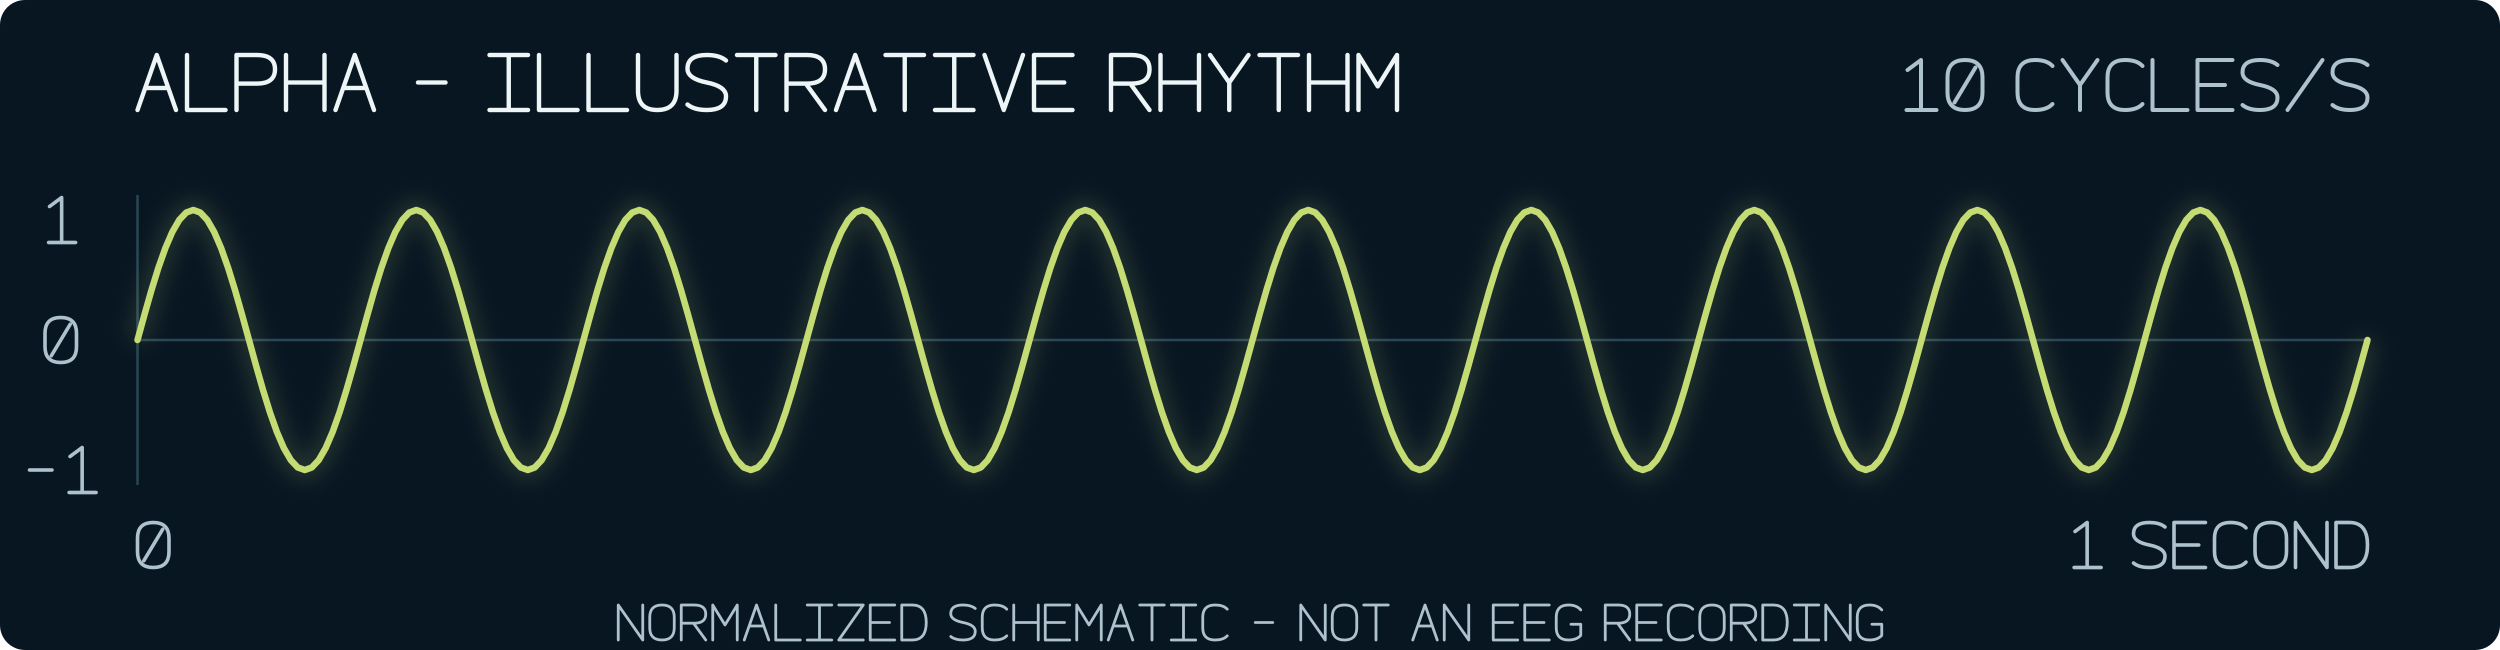
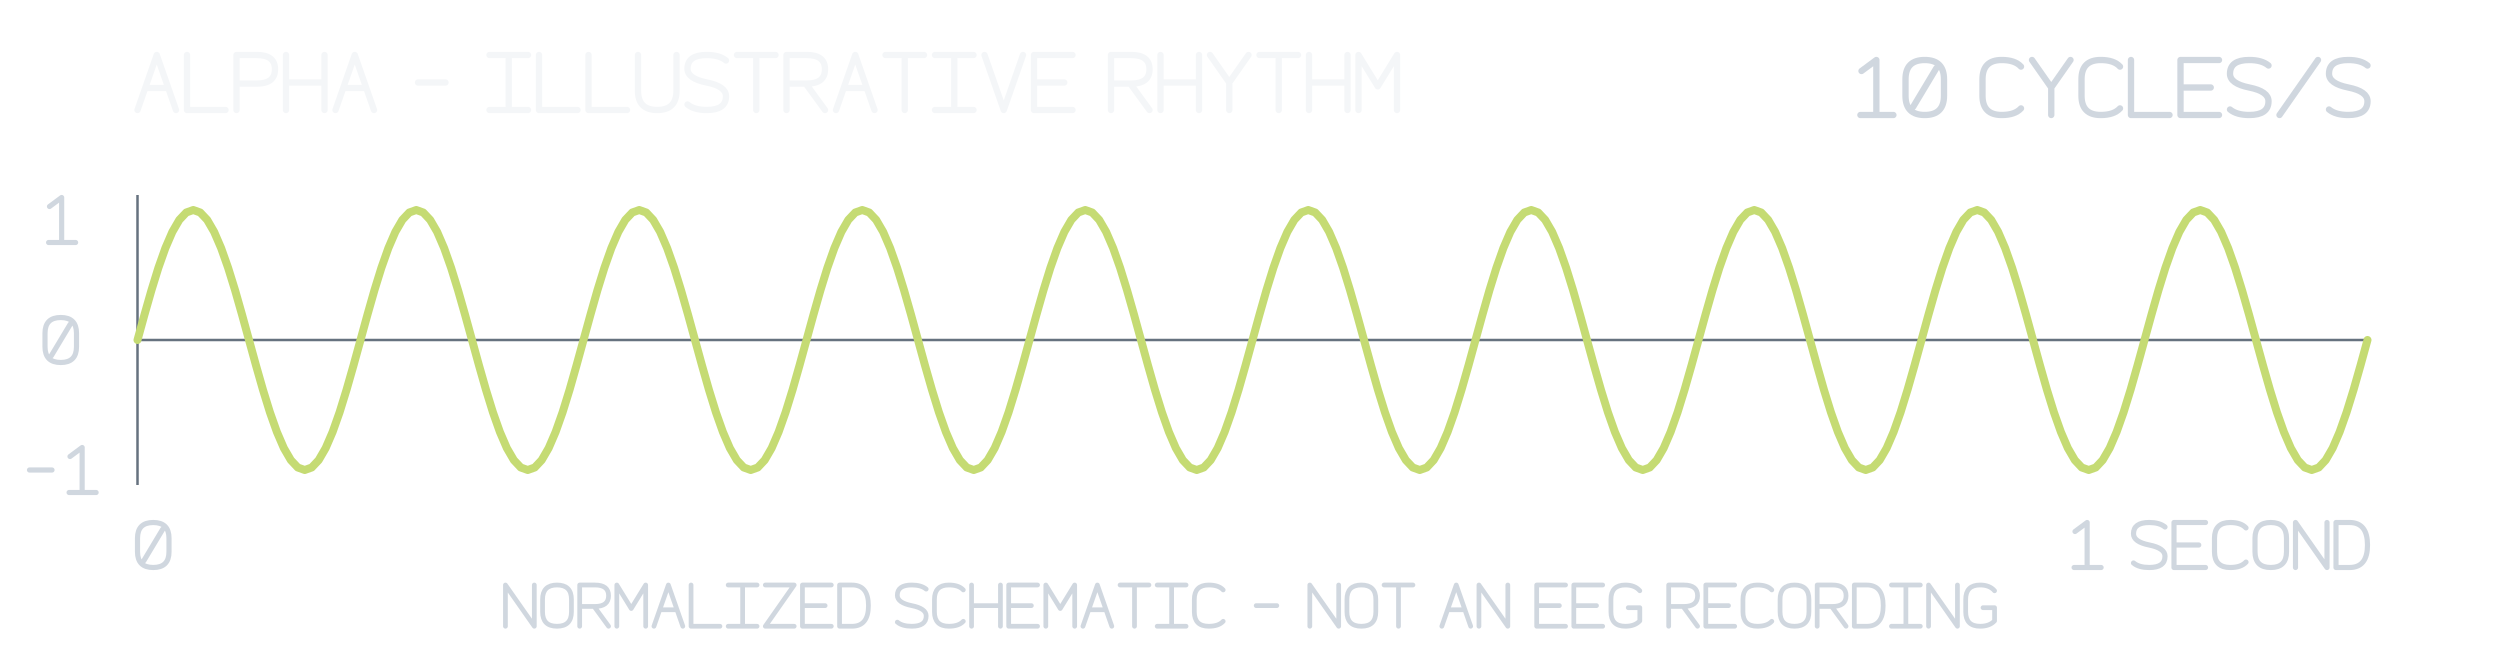
<svg xmlns="http://www.w3.org/2000/svg" xmlns:xlink="http://www.w3.org/1999/xlink" width="1000" height="260" viewBox="0 0 1000 260" role="img" aria-labelledby="title desc">
  <defs>
    <path id="g65" d="M0 10L3.5 0L7 10M1.4 6H5.6" />
    <path id="g66" d="M0 10V0H3.8Q7 0 7 2.5Q7 5 3.8 5H0M3.8 5Q7 5 7 7.5Q7 10 3.8 10H0" />
    <path id="g67" d="M7 1.2Q5.9 0 3.5 0Q0 0 0 3.5V6.5Q0 10 3.5 10Q5.9 10 7 8.8" />
    <path id="g68" d="M0 0V10H3Q7 10 7 5Q7 0 3 0Z" />
    <path id="g69" d="M7 0H0V10H7M0 5H5.5" />
    <path id="g70" d="M7 0H0V10M0 5H5.5" />
    <path id="g71" d="M7 1.4Q5.8 0 3.5 0Q0 0 0 3.5V6.5Q0 10 3.5 10Q5.8 10 7 8.7V5.5H4.2" />
    <path id="g72" d="M0 0V10M7 0V10M0 5H7" />
    <path id="g73" d="M0 0H7M3.5 0V10M0 10H7" />
    <path id="g74" d="M0 0H7V7Q7 10 3.5 10Q0 10 0 7" />
    <path id="g75" d="M0 0V10M7 0L0 6M2.9 3.5L7 10" />
    <path id="g76" d="M0 0V10H7" />
    <path id="g77" d="M0 10V0L3.5 5.7L7 0V10" />
    <path id="g78" d="M0 10V0L7 10V0" />
    <path id="g79" d="M3.5 0Q0 0 0 3.5V6.5Q0 10 3.5 10Q7 10 7 6.5V3.5Q7 0 3.5 0Z" />
    <path id="g80" d="M0 10V0H3.7Q7 0 7 2.6Q7 5.2 3.7 5.2H0" />
    <path id="g81" d="M3.5 0Q0 0 0 3.5V6.5Q0 10 3.5 10Q7 10 7 6.5V3.5Q7 0 3.5 0M4.5 7L8 11" />
    <path id="g82" d="M0 10V0H3.7Q7 0 7 2.6Q7 5.2 3.7 5.2H0M3.5 5.2L7 10" />
    <path id="g83" d="M7 1Q5.8 0 3.5 0Q0 0 0 2.5Q0 4.3 3.5 5Q7 5.7 7 7.5Q7 10 3.5 10Q1.2 10 0 9" />
    <path id="g84" d="M0 0H7M3.5 0V10" />
    <path id="g85" d="M0 0V6.5Q0 10 3.5 10Q7 10 7 6.5V0" />
    <path id="g86" d="M0 0L3.5 10L7 0" />
    <path id="g87" d="M0 0L1.5 10L3.5 4.5L5.5 10L7 0" />
    <path id="g88" d="M0 0L7 10M7 0L0 10" />
    <path id="g89" d="M0 0L3.5 5L7 0M3.5 5V10" />
    <path id="g90" d="M0 0H7L0 10H7" />
    <path id="g48" d="M3.5 0Q0 0 0 3.5V6.5Q0 10 3.5 10Q7 10 7 6.5V3.5Q7 0 3.5 0ZM1.4 8.5L5.6 1.5" />
    <path id="g49" d="M1 2L3.7 0V10M0.8 10H6.8" />
    <path id="g50" d="M0 2.4Q0 0 3.5 0Q7 0 7 2.6Q7 4.3 4.7 6L0 10H7" />
    <path id="g51" d="M0 1Q1.1 0 3.5 0Q7 0 7 2.5Q7 5 3.5 5M2.7 5Q7 5 7 7.5Q7 10 3.5 10Q1.1 10 0 9" />
    <path id="g52" d="M5.5 10V0L0 6.7H7" />
    <path id="g53" d="M7 0H0V4.8H3.5Q7 4.8 7 7.4Q7 10 3.5 10Q1.1 10 0 9" />
    <path id="g54" d="M6.7 1Q5.8 0 3.5 0Q0 0 0 4V6.8Q0 10 3.5 10Q7 10 7 7Q7 4.5 3.5 4.5H0" />
    <path id="g55" d="M0 0H7L2 10" />
    <path id="g56" d="M3.5 0Q0 0 0 2.5Q0 5 3.5 5Q7 5 7 2.5Q7 0 3.5 0ZM3.5 5Q0 5 0 7.5Q0 10 3.5 10Q7 10 7 7.5Q7 5 3.5 5Z" />
    <path id="g57" d="M7 5.5H3.5Q0 5.5 0 2.8Q0 0 3.5 0Q7 0 7 3.3V6Q7 10 3.5 10Q1.2 10 0.3 9" />
    <path id="g45" d="M1 5H6" />
    <path id="g46" d="M3.4 9.5L3.6 9.5" />
    <path id="g44" d="M3.8 9L2.8 11" />
    <path id="g58" d="M3.4 2.3L3.6 2.3M3.4 7.7L3.6 7.7" />
    <path id="g47" d="M0 10L7 0" />
    <path id="g60" d="M6.5 1L0.5 5L6.5 9" />
    <path id="g62" d="M0.5 1L6.5 5L0.5 9" />
    <path id="g40" d="M5.5 0Q1.5 5 5.5 10" />
    <path id="g41" d="M1.5 0Q5.5 5 1.5 10" />
    <path id="g43" d="M0 5H7M3.5 1.5V8.5" />
-     <filter id="wave-glow" x="-20%" y="-100%" width="140%" height="300%">
-       <feGaussianBlur stdDeviation="4" />
-     </filter>
  </defs>
-   <rect width="1000" height="260" rx="10" fill="#081622" />
-   <g data-lettering="ALPHA - ILLUSTRATIVE RHYTHM" aria-label="ALPHA - ILLUSTRATIVE RHYTHM" transform="translate(55.000 22) scale(2.2)" fill="none" stroke="#edf5f7" stroke-width=".8" stroke-linecap="round" stroke-linejoin="round">
+   <g data-lettering="ALPHA - ILLUSTRATIVE RHYTHM" aria-label="ALPHA - ILLUSTRATIVE RHYTHM" transform="translate(55.000 22) scale(2.2)" fill="none" stroke="#f4f6f8" stroke-width="1.15" stroke-linecap="round" stroke-linejoin="round">
    <use xlink:href="#g65" x="0" />
    <use xlink:href="#g76" x="9" />
    <use xlink:href="#g80" x="18" />
    <use xlink:href="#g72" x="27" />
    <use xlink:href="#g65" x="36" />
    <use xlink:href="#g45" x="50" />
    <use xlink:href="#g73" x="64" />
    <use xlink:href="#g76" x="73" />
    <use xlink:href="#g76" x="82" />
    <use xlink:href="#g85" x="91" />
    <use xlink:href="#g83" x="100" />
    <use xlink:href="#g84" x="109" />
    <use xlink:href="#g82" x="118" />
    <use xlink:href="#g65" x="127" />
    <use xlink:href="#g84" x="136" />
    <use xlink:href="#g73" x="145" />
    <use xlink:href="#g86" x="154" />
    <use xlink:href="#g69" x="163" />
    <use xlink:href="#g82" x="177" />
    <use xlink:href="#g72" x="186" />
    <use xlink:href="#g89" x="195" />
    <use xlink:href="#g84" x="204" />
    <use xlink:href="#g72" x="213" />
    <use xlink:href="#g77" x="222" />
  </g>
-   <g data-lettering="10 CYCLES/S" aria-label="10 CYCLES/S" transform="translate(761.000 24) scale(2)" fill="none" stroke="#aec2ce" stroke-width=".8" stroke-linecap="round" stroke-linejoin="round">
+   <g data-lettering="10 CYCLES/S" aria-label="10 CYCLES/S" transform="translate(742.400 24) scale(2.2)" fill="none" stroke="#d0d7df" stroke-width="1.15" stroke-linecap="round" stroke-linejoin="round">
    <use xlink:href="#g49" x="0" />
    <use xlink:href="#g48" x="9" />
    <use xlink:href="#g67" x="23" />
    <use xlink:href="#g89" x="32" />
    <use xlink:href="#g67" x="41" />
    <use xlink:href="#g76" x="50" />
    <use xlink:href="#g69" x="59" />
    <use xlink:href="#g83" x="68" />
    <use xlink:href="#g47" x="77" />
    <use xlink:href="#g83" x="86" />
  </g>
-   <path d="M55 78V194 M55 136H947" stroke="#294655" fill="none" />
-   <path d="M55.00 136.00 L57.79 125.86 L60.58 116.10 L63.36 107.11 L66.15 99.23 L68.94 92.76 L71.72 87.96 L74.51 85.00 L77.30 84.00 L80.09 85.00 L82.88 87.96 L85.66 92.76 L88.45 99.23 L91.24 107.11 L94.03 116.10 L96.81 125.86 L99.60 136.00 L102.39 146.14 L105.18 155.90 L107.96 164.89 L110.75 172.77 L113.54 179.24 L116.33 184.04 L119.11 187.00 L121.90 188.00 L124.69 187.00 L127.48 184.04 L130.26 179.24 L133.05 172.77 L135.84 164.89 L138.62 155.90 L141.41 146.14 L144.20 136.00 L146.99 125.86 L149.77 116.10 L152.56 107.11 L155.35 99.23 L158.14 92.76 L160.93 87.96 L163.71 85.00 L166.50 84.00 L169.29 85.00 L172.07 87.96 L174.86 92.76 L177.65 99.23 L180.44 107.11 L183.22 116.10 L186.01 125.86 L188.80 136.00 L191.59 146.14 L194.38 155.90 L197.16 164.89 L199.95 172.77 L202.74 179.24 L205.53 184.04 L208.31 187.00 L211.10 188.00 L213.89 187.00 L216.67 184.04 L219.46 179.24 L222.25 172.77 L225.04 164.89 L227.83 155.90 L230.61 146.14 L233.40 136.00 L236.19 125.86 L238.97 116.10 L241.76 107.11 L244.55 99.23 L247.34 92.76 L250.12 87.96 L252.91 85.00 L255.70 84.00 L258.49 85.00 L261.27 87.96 L264.06 92.76 L266.85 99.23 L269.64 107.11 L272.42 116.10 L275.21 125.86 L278.00 136.00 L280.79 146.14 L283.57 155.90 L286.36 164.89 L289.15 172.77 L291.94 179.24 L294.73 184.04 L297.51 187.00 L300.30 188.00 L303.09 187.00 L305.88 184.04 L308.66 179.24 L311.45 172.77 L314.24 164.89 L317.03 155.90 L319.81 146.14 L322.60 136.00 L325.39 125.86 L328.18 116.10 L330.96 107.11 L333.75 99.23 L336.54 92.76 L339.32 87.96 L342.11 85.00 L344.90 84.00 L347.69 85.00 L350.47 87.96 L353.26 92.76 L356.05 99.23 L358.84 107.11 L361.62 116.10 L364.41 125.86 L367.20 136.00 L369.99 146.14 L372.78 155.90 L375.56 164.89 L378.35 172.77 L381.14 179.24 L383.93 184.04 L386.71 187.00 L389.50 188.00 L392.29 187.00 L395.07 184.04 L397.86 179.24 L400.65 172.77 L403.44 164.89 L406.22 155.90 L409.01 146.14 L411.80 136.00 L414.59 125.86 L417.38 116.10 L420.16 107.11 L422.95 99.23 L425.74 92.76 L428.53 87.96 L431.31 85.00 L434.10 84.00 L436.89 85.00 L439.68 87.96 L442.46 92.76 L445.25 99.23 L448.04 107.11 L450.82 116.10 L453.61 125.86 L456.40 136.00 L459.19 146.14 L461.97 155.90 L464.76 164.89 L467.55 172.77 L470.34 179.24 L473.12 184.04 L475.91 187.00 L478.70 188.00 L481.49 187.00 L484.28 184.04 L487.06 179.24 L489.85 172.77 L492.64 164.89 L495.43 155.90 L498.21 146.14 L501.00 136.00 L503.79 125.86 L506.57 116.10 L509.36 107.11 L512.15 99.23 L514.94 92.76 L517.73 87.96 L520.51 85.00 L523.30 84.00 L526.09 85.00 L528.88 87.96 L531.66 92.76 L534.45 99.23 L537.24 107.11 L540.02 116.10 L542.81 125.86 L545.60 136.00 L548.39 146.14 L551.17 155.90 L553.96 164.89 L556.75 172.77 L559.54 179.24 L562.33 184.04 L565.11 187.00 L567.90 188.00 L570.69 187.00 L573.48 184.04 L576.26 179.24 L579.05 172.77 L581.84 164.89 L584.62 155.90 L587.41 146.14 L590.20 136.00 L592.99 125.86 L595.77 116.10 L598.56 107.11 L601.35 99.23 L604.14 92.76 L606.93 87.96 L609.71 85.00 L612.50 84.00 L615.29 85.00 L618.07 87.96 L620.86 92.76 L623.65 99.23 L626.44 107.11 L629.23 116.10 L632.01 125.86 L634.80 136.00 L637.59 146.14 L640.38 155.90 L643.16 164.89 L645.95 172.77 L648.74 179.24 L651.52 184.04 L654.31 187.00 L657.10 188.00 L659.89 187.00 L662.68 184.04 L665.46 179.24 L668.25 172.77 L671.04 164.89 L673.82 155.90 L676.61 146.14 L679.40 136.00 L682.19 125.86 L684.98 116.10 L687.76 107.11 L690.55 99.23 L693.34 92.76 L696.12 87.96 L698.91 85.00 L701.70 84.00 L704.49 85.00 L707.27 87.96 L710.06 92.76 L712.85 99.23 L715.64 107.11 L718.43 116.10 L721.21 125.86 L724.00 136.00 L726.79 146.14 L729.57 155.90 L732.36 164.89 L735.15 172.77 L737.94 179.24 L740.73 184.04 L743.51 187.00 L746.30 188.00 L749.09 187.00 L751.88 184.04 L754.66 179.24 L757.45 172.77 L760.24 164.89 L763.02 155.90 L765.81 146.14 L768.60 136.00 L771.39 125.86 L774.18 116.10 L776.96 107.11 L779.75 99.23 L782.54 92.76 L785.32 87.96 L788.11 85.00 L790.90 84.00 L793.69 85.00 L796.48 87.96 L799.26 92.76 L802.05 99.23 L804.84 107.11 L807.62 116.10 L810.41 125.86 L813.20 136.00 L815.99 146.14 L818.77 155.90 L821.56 164.89 L824.35 172.77 L827.14 179.24 L829.93 184.04 L832.71 187.00 L835.50 188.00 L838.29 187.00 L841.07 184.04 L843.86 179.24 L846.65 172.77 L849.44 164.89 L852.23 155.90 L855.01 146.14 L857.80 136.00 L860.59 125.86 L863.38 116.10 L866.16 107.11 L868.95 99.23 L871.74 92.76 L874.52 87.96 L877.31 85.00 L880.10 84.00 L882.89 85.00 L885.68 87.96 L888.46 92.76 L891.25 99.23 L894.04 107.11 L896.82 116.10 L899.61 125.86 L902.40 136.00 L905.19 146.14 L907.98 155.90 L910.76 164.89 L913.55 172.77 L916.34 179.24 L919.12 184.04 L921.91 187.00 L924.70 188.00 L927.49 187.00 L930.27 184.04 L933.06 179.24 L935.85 172.77 L938.64 164.89 L941.43 155.90 L944.21 146.14 L947.00 136.00" stroke="#c5db73" stroke-width="8" opacity=".16" fill="none" filter="url(#wave-glow)" />
-   <path data-wave="alpha" data-example-hz="10" d="M55.00 136.00 L57.79 125.86 L60.58 116.10 L63.36 107.11 L66.15 99.23 L68.94 92.76 L71.72 87.96 L74.51 85.00 L77.30 84.00 L80.09 85.00 L82.88 87.96 L85.66 92.76 L88.45 99.23 L91.24 107.11 L94.03 116.10 L96.81 125.86 L99.60 136.00 L102.39 146.14 L105.18 155.90 L107.96 164.89 L110.75 172.77 L113.54 179.24 L116.33 184.04 L119.11 187.00 L121.90 188.00 L124.69 187.00 L127.48 184.04 L130.26 179.24 L133.05 172.77 L135.84 164.89 L138.62 155.90 L141.41 146.14 L144.20 136.00 L146.99 125.86 L149.77 116.10 L152.56 107.11 L155.35 99.23 L158.14 92.76 L160.93 87.96 L163.71 85.00 L166.50 84.00 L169.29 85.00 L172.07 87.96 L174.86 92.76 L177.65 99.23 L180.44 107.11 L183.22 116.10 L186.01 125.86 L188.80 136.00 L191.59 146.14 L194.38 155.90 L197.16 164.89 L199.95 172.77 L202.74 179.24 L205.53 184.04 L208.31 187.00 L211.10 188.00 L213.89 187.00 L216.67 184.04 L219.46 179.24 L222.25 172.77 L225.04 164.89 L227.83 155.90 L230.61 146.14 L233.40 136.00 L236.19 125.86 L238.97 116.10 L241.76 107.11 L244.55 99.23 L247.34 92.76 L250.12 87.96 L252.91 85.00 L255.70 84.00 L258.49 85.00 L261.27 87.96 L264.06 92.76 L266.85 99.23 L269.64 107.11 L272.42 116.10 L275.21 125.86 L278.00 136.00 L280.79 146.14 L283.57 155.90 L286.36 164.89 L289.15 172.77 L291.94 179.24 L294.73 184.04 L297.51 187.00 L300.30 188.00 L303.09 187.00 L305.88 184.04 L308.66 179.24 L311.45 172.77 L314.24 164.89 L317.03 155.90 L319.81 146.14 L322.60 136.00 L325.39 125.86 L328.18 116.10 L330.96 107.11 L333.75 99.23 L336.54 92.76 L339.32 87.96 L342.11 85.00 L344.90 84.00 L347.69 85.00 L350.47 87.96 L353.26 92.76 L356.05 99.23 L358.84 107.11 L361.62 116.10 L364.41 125.86 L367.20 136.00 L369.99 146.14 L372.78 155.90 L375.56 164.89 L378.35 172.77 L381.14 179.24 L383.93 184.04 L386.71 187.00 L389.50 188.00 L392.29 187.00 L395.07 184.04 L397.86 179.24 L400.65 172.77 L403.44 164.89 L406.22 155.90 L409.01 146.14 L411.80 136.00 L414.59 125.86 L417.38 116.10 L420.16 107.11 L422.95 99.23 L425.74 92.76 L428.53 87.96 L431.31 85.00 L434.10 84.00 L436.89 85.00 L439.68 87.96 L442.46 92.76 L445.25 99.23 L448.04 107.11 L450.82 116.10 L453.61 125.86 L456.40 136.00 L459.19 146.14 L461.97 155.90 L464.76 164.89 L467.55 172.77 L470.34 179.24 L473.12 184.04 L475.91 187.00 L478.70 188.00 L481.49 187.00 L484.28 184.04 L487.06 179.24 L489.85 172.77 L492.64 164.89 L495.43 155.90 L498.21 146.14 L501.00 136.00 L503.79 125.86 L506.57 116.10 L509.36 107.11 L512.15 99.23 L514.94 92.76 L517.73 87.96 L520.51 85.00 L523.30 84.00 L526.09 85.00 L528.88 87.96 L531.66 92.76 L534.45 99.23 L537.24 107.11 L540.02 116.10 L542.81 125.86 L545.60 136.00 L548.39 146.14 L551.17 155.90 L553.96 164.89 L556.75 172.77 L559.54 179.24 L562.33 184.04 L565.11 187.00 L567.90 188.00 L570.69 187.00 L573.48 184.04 L576.26 179.24 L579.05 172.77 L581.84 164.89 L584.62 155.90 L587.41 146.14 L590.20 136.00 L592.99 125.86 L595.77 116.10 L598.56 107.11 L601.35 99.23 L604.14 92.76 L606.93 87.96 L609.71 85.00 L612.50 84.00 L615.29 85.00 L618.07 87.96 L620.86 92.76 L623.65 99.23 L626.44 107.11 L629.23 116.10 L632.01 125.86 L634.80 136.00 L637.59 146.14 L640.38 155.90 L643.16 164.89 L645.95 172.77 L648.74 179.24 L651.52 184.04 L654.31 187.00 L657.10 188.00 L659.89 187.00 L662.68 184.04 L665.46 179.24 L668.25 172.77 L671.04 164.89 L673.82 155.90 L676.61 146.14 L679.40 136.00 L682.19 125.86 L684.98 116.10 L687.76 107.11 L690.55 99.23 L693.34 92.76 L696.12 87.96 L698.91 85.00 L701.70 84.00 L704.49 85.00 L707.27 87.96 L710.06 92.76 L712.85 99.23 L715.64 107.11 L718.43 116.10 L721.21 125.86 L724.00 136.00 L726.79 146.14 L729.57 155.90 L732.36 164.89 L735.15 172.77 L737.94 179.24 L740.73 184.04 L743.51 187.00 L746.30 188.00 L749.09 187.00 L751.88 184.04 L754.66 179.24 L757.45 172.77 L760.24 164.89 L763.02 155.90 L765.81 146.14 L768.60 136.00 L771.39 125.86 L774.18 116.10 L776.96 107.11 L779.75 99.23 L782.54 92.76 L785.32 87.96 L788.11 85.00 L790.90 84.00 L793.69 85.00 L796.48 87.96 L799.26 92.76 L802.05 99.23 L804.84 107.11 L807.62 116.10 L810.41 125.86 L813.20 136.00 L815.99 146.14 L818.77 155.90 L821.56 164.89 L824.35 172.77 L827.14 179.24 L829.93 184.04 L832.71 187.00 L835.50 188.00 L838.29 187.00 L841.07 184.04 L843.86 179.24 L846.65 172.77 L849.44 164.89 L852.23 155.90 L855.01 146.14 L857.80 136.00 L860.59 125.86 L863.38 116.10 L866.16 107.11 L868.95 99.23 L871.74 92.76 L874.52 87.96 L877.31 85.00 L880.10 84.00 L882.89 85.00 L885.68 87.96 L888.46 92.76 L891.25 99.23 L894.04 107.11 L896.82 116.10 L899.61 125.86 L902.40 136.00 L905.19 146.14 L907.98 155.90 L910.76 164.89 L913.55 172.77 L916.34 179.24 L919.12 184.04 L921.91 187.00 L924.70 188.00 L927.49 187.00 L930.27 184.04 L933.06 179.24 L935.85 172.77 L938.64 164.89 L941.43 155.90 L944.21 146.14 L947.00 136.00" stroke="#c5db73" stroke-width="2.6" stroke-linecap="round" stroke-linejoin="round" fill="none" />
-   <g data-lettering="1" aria-label="1" transform="translate(18.000 79) scale(1.8)" fill="none" stroke="#aec2ce" stroke-width=".8" stroke-linecap="round" stroke-linejoin="round">
+   <path d="M55 78V194 M55 136H947" stroke="#66727f" fill="none" />
+   <path data-wave="alpha" data-example-hz="10" d="M55.00 136.00 L57.79 125.86 L60.58 116.10 L63.36 107.11 L66.15 99.23 L68.94 92.76 L71.72 87.96 L74.51 85.00 L77.30 84.00 L80.09 85.00 L82.88 87.96 L85.66 92.76 L88.45 99.23 L91.24 107.11 L94.03 116.10 L96.81 125.86 L99.60 136.00 L102.39 146.14 L105.18 155.90 L107.96 164.89 L110.75 172.77 L113.54 179.24 L116.33 184.04 L119.11 187.00 L121.90 188.00 L124.69 187.00 L127.48 184.04 L130.26 179.24 L133.05 172.77 L135.84 164.89 L138.62 155.90 L141.41 146.14 L144.20 136.00 L146.99 125.86 L149.77 116.10 L152.56 107.11 L155.35 99.23 L158.14 92.76 L160.93 87.96 L163.71 85.00 L166.50 84.00 L169.29 85.00 L172.07 87.96 L174.86 92.76 L177.65 99.23 L180.44 107.11 L183.22 116.10 L186.01 125.86 L188.80 136.00 L191.59 146.14 L194.38 155.90 L197.16 164.89 L199.95 172.77 L202.74 179.24 L205.53 184.04 L208.31 187.00 L211.10 188.00 L213.89 187.00 L216.67 184.04 L219.46 179.24 L222.25 172.77 L225.04 164.89 L227.83 155.90 L230.61 146.14 L233.40 136.00 L236.19 125.86 L238.97 116.10 L241.76 107.11 L244.55 99.23 L247.34 92.76 L250.12 87.96 L252.91 85.00 L255.70 84.00 L258.49 85.00 L261.27 87.96 L264.06 92.76 L266.85 99.23 L269.64 107.11 L272.42 116.10 L275.21 125.86 L278.00 136.00 L280.79 146.14 L283.57 155.90 L286.36 164.89 L289.15 172.77 L291.94 179.24 L294.73 184.04 L297.51 187.00 L300.30 188.00 L303.09 187.00 L305.88 184.04 L308.66 179.24 L311.45 172.77 L314.24 164.89 L317.03 155.90 L319.81 146.14 L322.60 136.00 L325.39 125.86 L328.18 116.10 L330.96 107.11 L333.75 99.23 L336.54 92.76 L339.32 87.96 L342.11 85.00 L344.90 84.00 L347.69 85.00 L350.47 87.96 L353.26 92.76 L356.05 99.23 L358.84 107.11 L361.62 116.10 L364.41 125.86 L367.20 136.00 L369.99 146.14 L372.78 155.90 L375.56 164.89 L378.35 172.77 L381.14 179.24 L383.93 184.04 L386.71 187.00 L389.50 188.00 L392.29 187.00 L395.07 184.04 L397.86 179.24 L400.65 172.77 L403.44 164.89 L406.22 155.90 L409.01 146.14 L411.80 136.00 L414.59 125.86 L417.38 116.10 L420.16 107.11 L422.95 99.23 L425.74 92.76 L428.53 87.96 L431.31 85.00 L434.10 84.00 L436.89 85.00 L439.68 87.96 L442.46 92.76 L445.25 99.23 L448.04 107.11 L450.82 116.10 L453.61 125.86 L456.40 136.00 L459.19 146.14 L461.97 155.90 L464.76 164.89 L467.55 172.77 L470.34 179.24 L473.12 184.04 L475.91 187.00 L478.70 188.00 L481.49 187.00 L484.28 184.04 L487.06 179.24 L489.85 172.77 L492.64 164.89 L495.43 155.90 L498.21 146.14 L501.00 136.00 L503.79 125.86 L506.57 116.10 L509.36 107.11 L512.15 99.23 L514.94 92.76 L517.73 87.96 L520.51 85.00 L523.30 84.00 L526.09 85.00 L528.88 87.96 L531.66 92.76 L534.45 99.23 L537.24 107.11 L540.02 116.10 L542.81 125.86 L545.60 136.00 L548.39 146.14 L551.17 155.90 L553.96 164.89 L556.75 172.77 L559.54 179.24 L562.33 184.04 L565.11 187.00 L567.90 188.00 L570.69 187.00 L573.48 184.04 L576.26 179.24 L579.05 172.77 L581.84 164.89 L584.62 155.90 L587.41 146.14 L590.20 136.00 L592.99 125.86 L595.77 116.10 L598.56 107.11 L601.35 99.23 L604.14 92.76 L606.93 87.96 L609.71 85.00 L612.50 84.00 L615.29 85.00 L618.07 87.96 L620.86 92.76 L623.65 99.23 L626.44 107.11 L629.23 116.10 L632.01 125.86 L634.80 136.00 L637.59 146.14 L640.38 155.90 L643.16 164.89 L645.95 172.77 L648.74 179.24 L651.52 184.04 L654.31 187.00 L657.10 188.00 L659.89 187.00 L662.68 184.04 L665.46 179.24 L668.25 172.77 L671.04 164.89 L673.82 155.90 L676.61 146.14 L679.40 136.00 L682.19 125.86 L684.98 116.10 L687.76 107.11 L690.55 99.23 L693.34 92.76 L696.12 87.96 L698.91 85.00 L701.70 84.00 L704.49 85.00 L707.27 87.96 L710.06 92.76 L712.85 99.23 L715.64 107.11 L718.43 116.10 L721.21 125.86 L724.00 136.00 L726.79 146.14 L729.57 155.90 L732.36 164.89 L735.15 172.77 L737.94 179.24 L740.73 184.04 L743.51 187.00 L746.30 188.00 L749.09 187.00 L751.88 184.04 L754.66 179.24 L757.45 172.77 L760.24 164.89 L763.02 155.90 L765.81 146.14 L768.60 136.00 L771.39 125.86 L774.18 116.10 L776.96 107.11 L779.75 99.23 L782.54 92.76 L785.32 87.96 L788.11 85.00 L790.90 84.00 L793.69 85.00 L796.48 87.96 L799.26 92.76 L802.05 99.23 L804.84 107.11 L807.62 116.10 L810.41 125.86 L813.20 136.00 L815.99 146.14 L818.77 155.90 L821.56 164.89 L824.35 172.77 L827.14 179.24 L829.93 184.04 L832.71 187.00 L835.50 188.00 L838.29 187.00 L841.07 184.04 L843.86 179.24 L846.65 172.77 L849.44 164.89 L852.23 155.90 L855.01 146.14 L857.80 136.00 L860.59 125.86 L863.38 116.10 L866.16 107.11 L868.95 99.23 L871.74 92.76 L874.52 87.96 L877.31 85.00 L880.10 84.00 L882.89 85.00 L885.68 87.96 L888.46 92.76 L891.25 99.23 L894.04 107.11 L896.82 116.10 L899.61 125.86 L902.40 136.00 L905.19 146.14 L907.98 155.90 L910.76 164.89 L913.55 172.77 L916.34 179.24 L919.12 184.04 L921.91 187.00 L924.70 188.00 L927.49 187.00 L930.27 184.04 L933.06 179.24 L935.85 172.77 L938.64 164.89 L941.43 155.90 L944.21 146.14 L947.00 136.00" stroke="#c5db73" stroke-width="3.2" stroke-linecap="round" stroke-linejoin="round" fill="none" />
+   <g data-lettering="1" aria-label="1" transform="translate(18.000 79) scale(1.8)" fill="none" stroke="#d0d7df" stroke-width="1.15" stroke-linecap="round" stroke-linejoin="round">
    <use xlink:href="#g49" x="0" />
  </g>
-   <g data-lettering="0" aria-label="0" transform="translate(18.000 127) scale(1.8)" fill="none" stroke="#aec2ce" stroke-width=".8" stroke-linecap="round" stroke-linejoin="round">
+   <g data-lettering="0" aria-label="0" transform="translate(18.000 127) scale(1.8)" fill="none" stroke="#d0d7df" stroke-width="1.15" stroke-linecap="round" stroke-linejoin="round">
    <use xlink:href="#g48" x="0" />
  </g>
-   <g data-lettering="-1" aria-label="-1" transform="translate(10.000 179) scale(1.8)" fill="none" stroke="#aec2ce" stroke-width=".8" stroke-linecap="round" stroke-linejoin="round">
+   <g data-lettering="-1" aria-label="-1" transform="translate(10.000 179) scale(1.8)" fill="none" stroke="#d0d7df" stroke-width="1.15" stroke-linecap="round" stroke-linejoin="round">
    <use xlink:href="#g45" x="0" />
    <use xlink:href="#g49" x="9" />
  </g>
-   <g data-lettering="0" aria-label="0" transform="translate(55.000 209) scale(1.8)" fill="none" stroke="#aec2ce" stroke-width=".8" stroke-linecap="round" stroke-linejoin="round">
+   <g data-lettering="0" aria-label="0" transform="translate(55.000 209) scale(1.8)" fill="none" stroke="#d0d7df" stroke-width="1.15" stroke-linecap="round" stroke-linejoin="round">
    <use xlink:href="#g48" x="0" />
  </g>
-   <g data-lettering="1 SECOND" aria-label="1 SECOND" transform="translate(828.200 209) scale(1.8)" fill="none" stroke="#aec2ce" stroke-width=".8" stroke-linecap="round" stroke-linejoin="round">
+   <g data-lettering="1 SECOND" aria-label="1 SECOND" transform="translate(828.200 209) scale(1.8)" fill="none" stroke="#d0d7df" stroke-width="1.15" stroke-linecap="round" stroke-linejoin="round">
    <use xlink:href="#g49" x="0" />
    <use xlink:href="#g83" x="14" />
    <use xlink:href="#g69" x="23" />
    <use xlink:href="#g67" x="32" />
    <use xlink:href="#g79" x="41" />
    <use xlink:href="#g78" x="50" />
    <use xlink:href="#g68" x="59" />
  </g>
-   <g data-lettering="NORMALIZED SCHEMATIC - NOT AN EEG RECORDING" aria-label="NORMALIZED SCHEMATIC - NOT AN EEG RECORDING" transform="translate(247.300 242) scale(1.4)" fill="none" stroke="#aec2ce" stroke-width=".8" stroke-linecap="round" stroke-linejoin="round">
+   <g data-lettering="NORMALIZED SCHEMATIC - NOT AN EEG RECORDING" aria-label="NORMALIZED SCHEMATIC - NOT AN EEG RECORDING" transform="translate(202.175 234) scale(1.65)" fill="none" stroke="#d0d7df" stroke-width="1.15" stroke-linecap="round" stroke-linejoin="round">
    <use xlink:href="#g78" x="0" />
    <use xlink:href="#g79" x="9" />
    <use xlink:href="#g82" x="18" />
    <use xlink:href="#g77" x="27" />
    <use xlink:href="#g65" x="36" />
    <use xlink:href="#g76" x="45" />
    <use xlink:href="#g73" x="54" />
    <use xlink:href="#g90" x="63" />
    <use xlink:href="#g69" x="72" />
    <use xlink:href="#g68" x="81" />
    <use xlink:href="#g83" x="95" />
    <use xlink:href="#g67" x="104" />
    <use xlink:href="#g72" x="113" />
    <use xlink:href="#g69" x="122" />
    <use xlink:href="#g77" x="131" />
    <use xlink:href="#g65" x="140" />
    <use xlink:href="#g84" x="149" />
    <use xlink:href="#g73" x="158" />
    <use xlink:href="#g67" x="167" />
    <use xlink:href="#g45" x="181" />
    <use xlink:href="#g78" x="195" />
    <use xlink:href="#g79" x="204" />
    <use xlink:href="#g84" x="213" />
    <use xlink:href="#g65" x="227" />
    <use xlink:href="#g78" x="236" />
    <use xlink:href="#g69" x="250" />
    <use xlink:href="#g69" x="259" />
    <use xlink:href="#g71" x="268" />
    <use xlink:href="#g82" x="282" />
    <use xlink:href="#g69" x="291" />
    <use xlink:href="#g67" x="300" />
    <use xlink:href="#g79" x="309" />
    <use xlink:href="#g82" x="318" />
    <use xlink:href="#g68" x="327" />
    <use xlink:href="#g73" x="336" />
    <use xlink:href="#g78" x="345" />
    <use xlink:href="#g71" x="354" />
  </g>
</svg>
